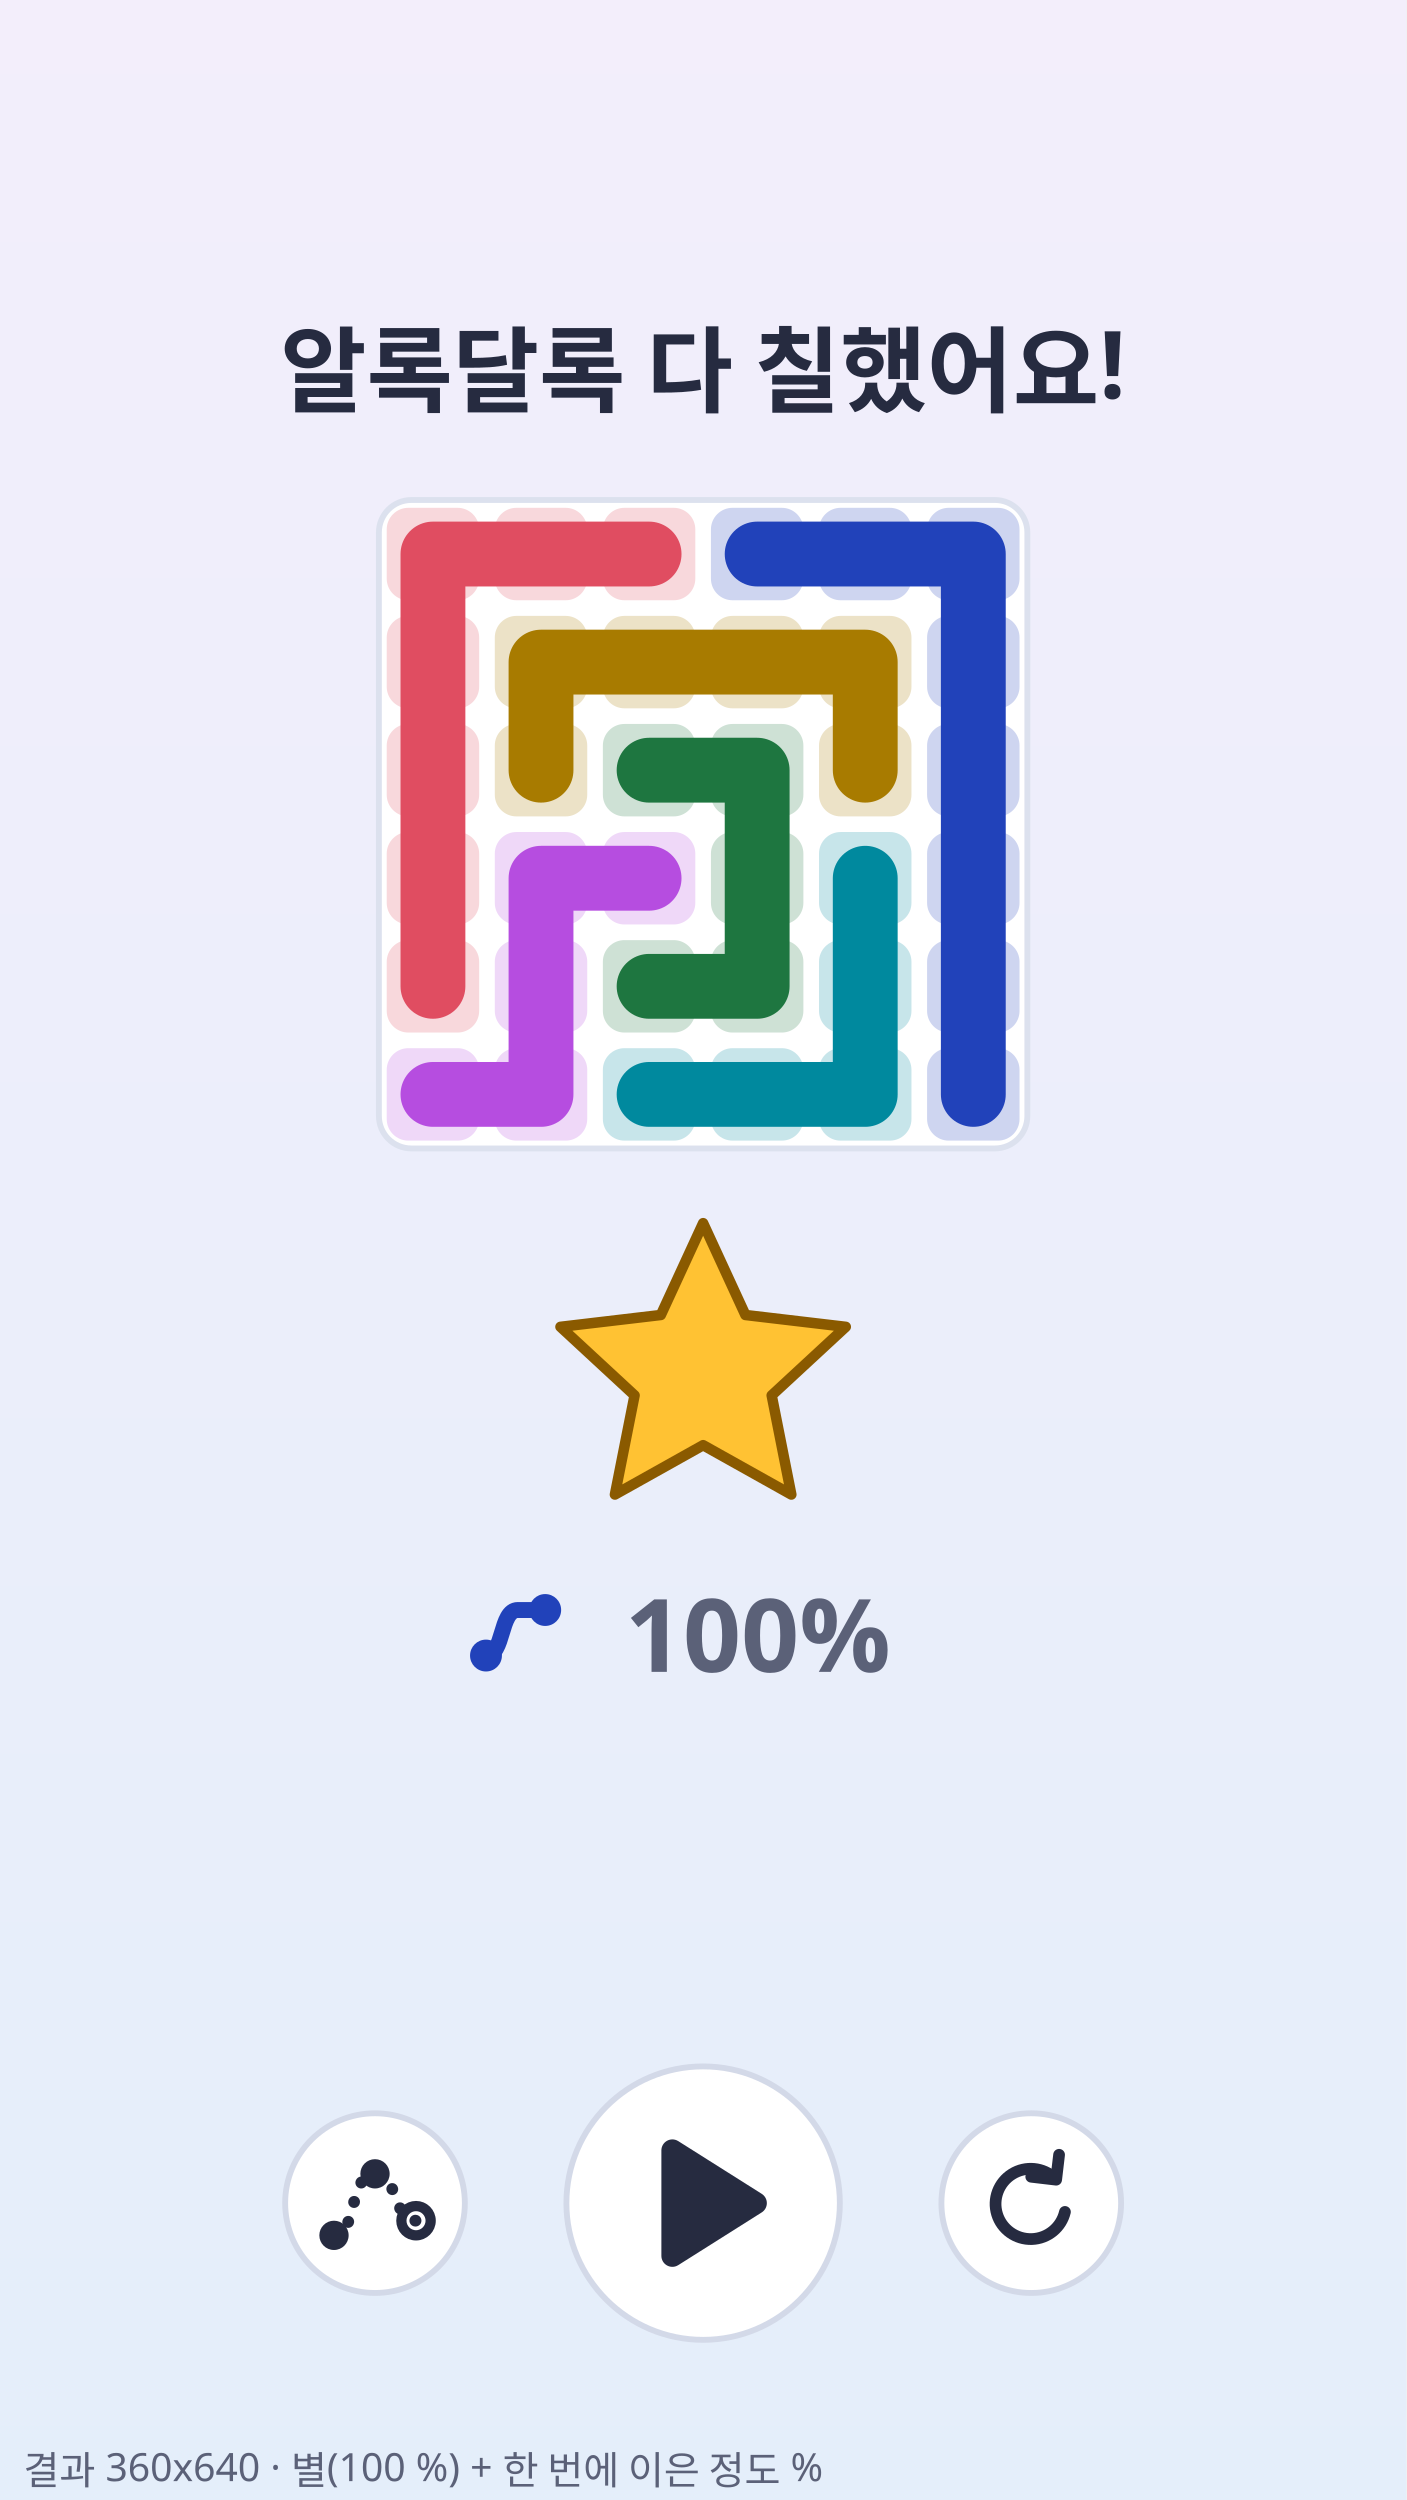
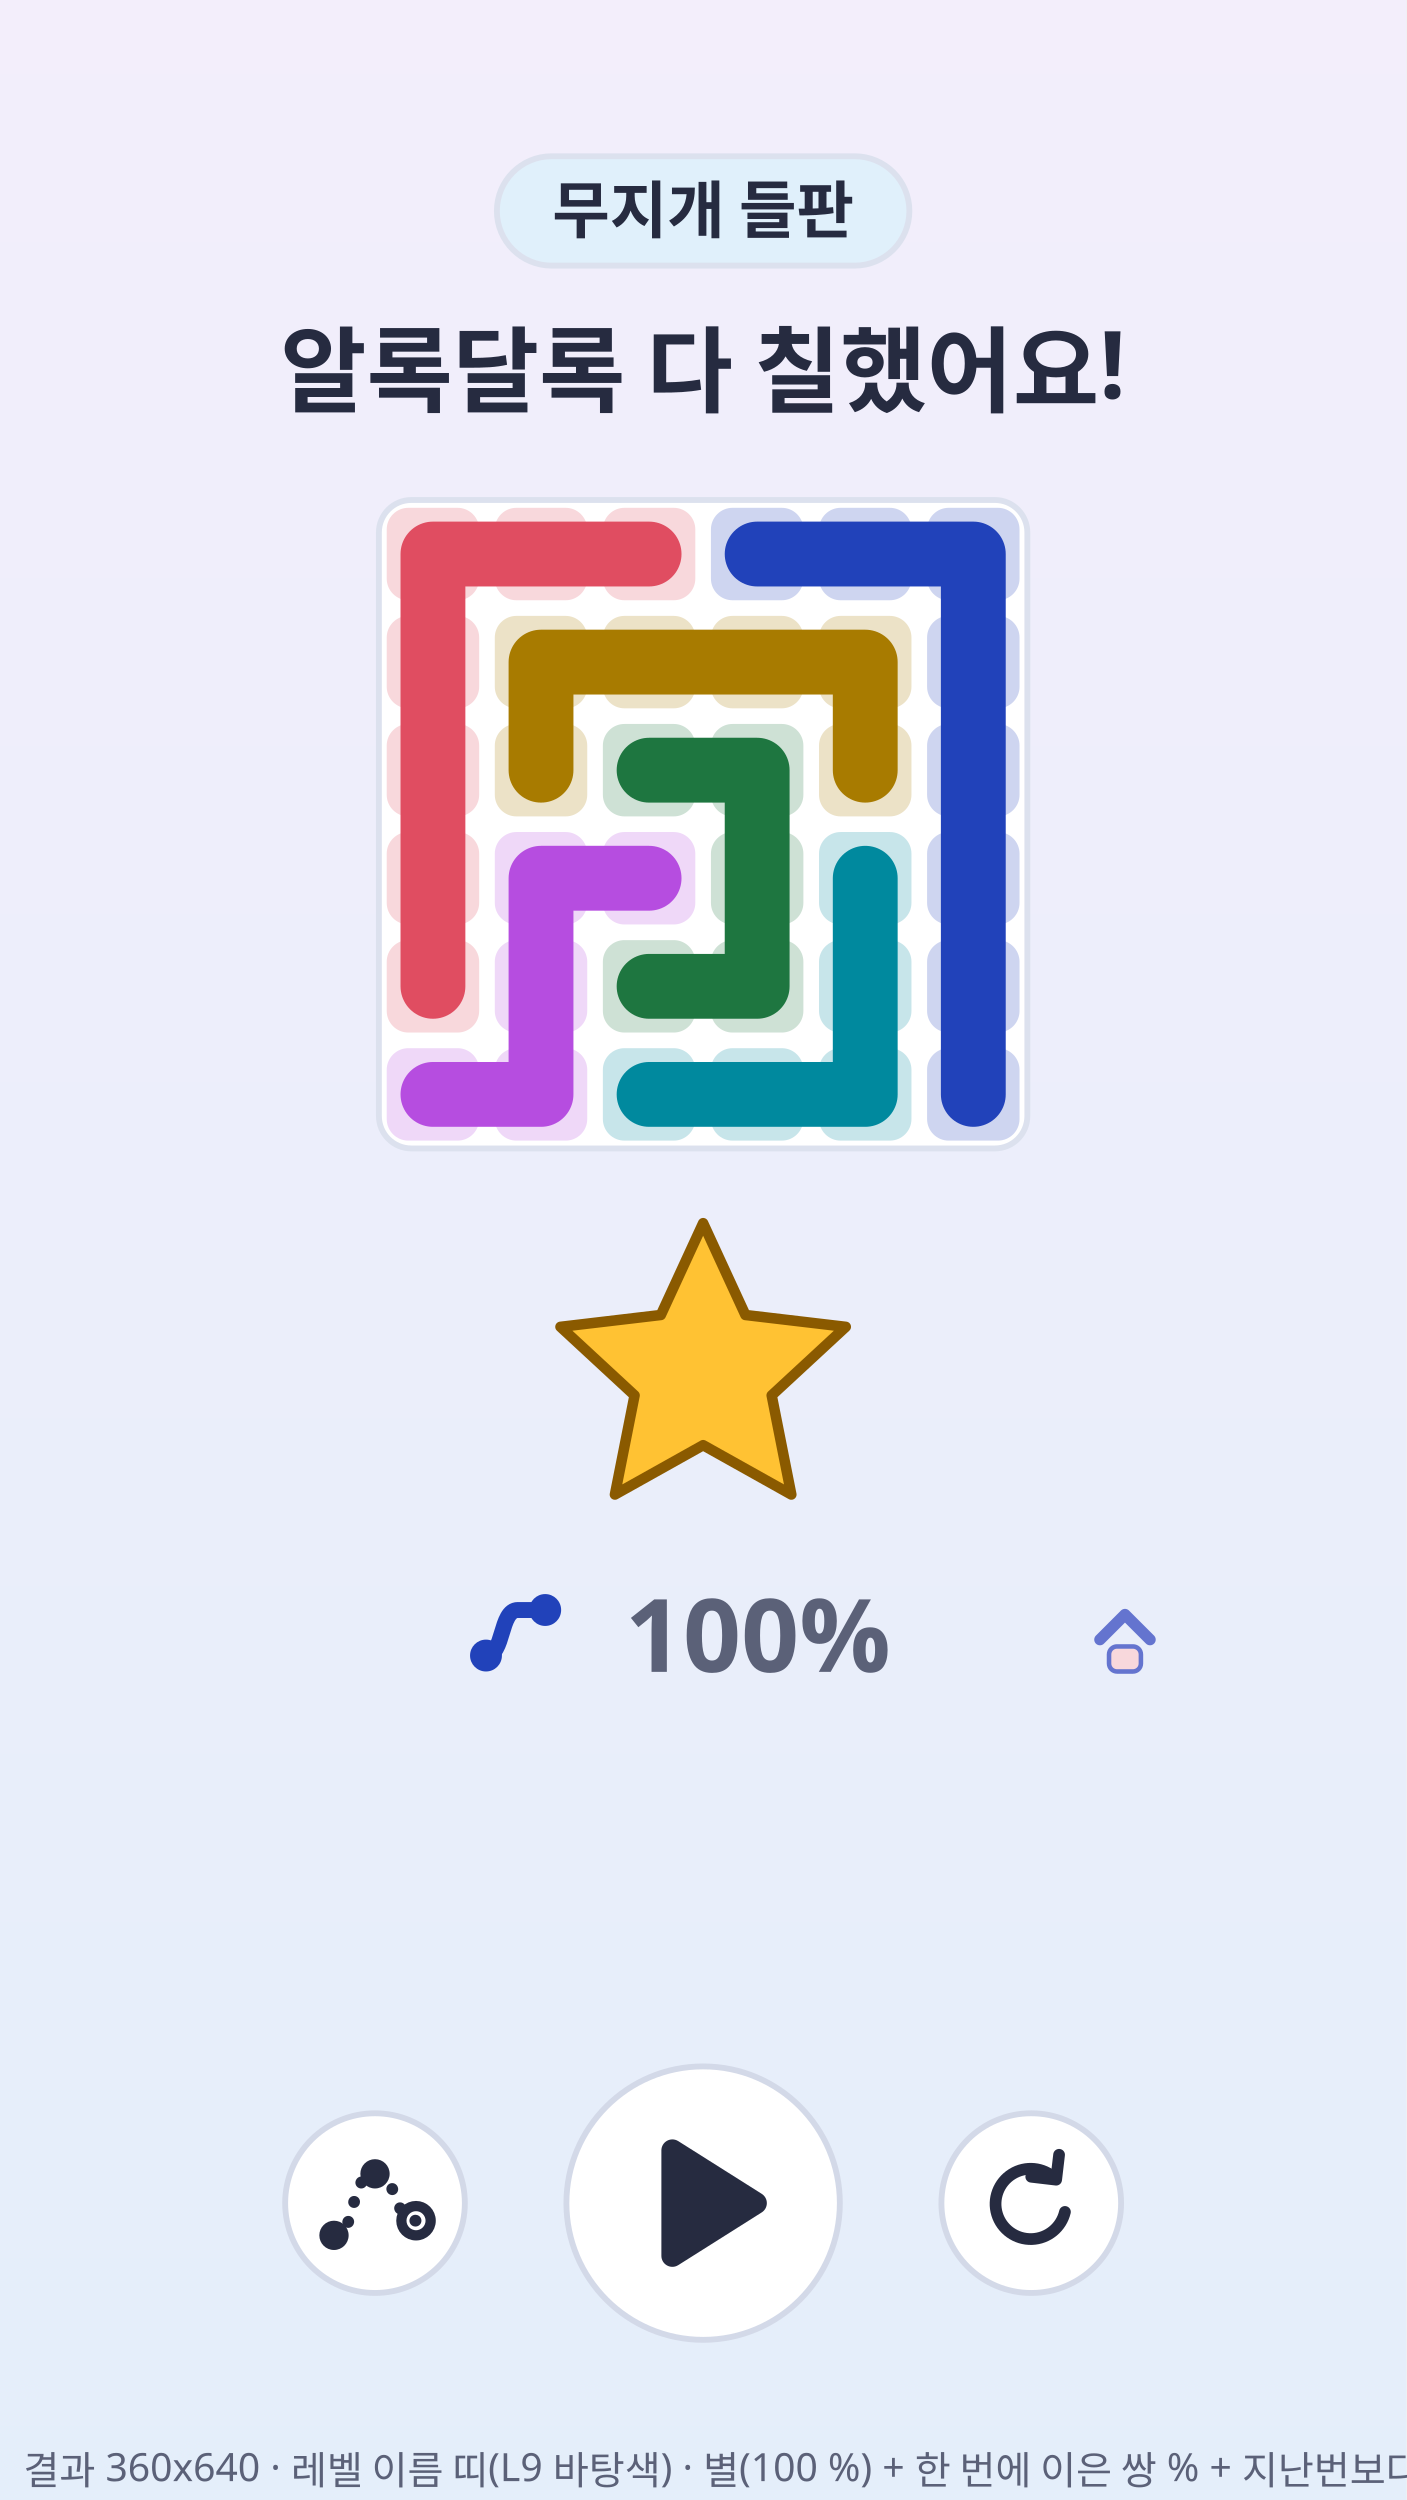
<svg xmlns="http://www.w3.org/2000/svg" width="360" height="640" viewBox="0 0 360 640" font-family="system-ui, sans-serif">
  <defs>
    <linearGradient id="bg" x1="0" y1="0" x2="0" y2="1">
      <stop offset="0" stop-color="#F3EEFB" />
      <stop offset="1" stop-color="#E4EEFA" />
    </linearGradient>
  </defs>
  <rect width="360" height="640" fill="url(#bg)" />
  <rect x="97" y="128" width="166" height="166" rx="8.3" fill="#FFFFFF" stroke="#DCE1EE" stroke-width="1.5" />
  <rect x="99" y="130" width="23.667" height="23.667" rx="5.533" fill="#F8D8DC" />
  <rect x="126.667" y="130" width="23.667" height="23.667" rx="5.533" fill="#F8D8DC" />
  <rect x="154.333" y="130" width="23.667" height="23.667" rx="5.533" fill="#F8D8DC" />
  <rect x="182" y="130" width="23.667" height="23.667" rx="5.533" fill="#CED5F0" />
  <rect x="209.667" y="130" width="23.667" height="23.667" rx="5.533" fill="#CED5F0" />
  <rect x="237.333" y="130" width="23.667" height="23.667" rx="5.533" fill="#CED5F0" />
  <rect x="99" y="157.667" width="23.667" height="23.667" rx="5.533" fill="#F8D8DC" />
  <rect x="126.667" y="157.667" width="23.667" height="23.667" rx="5.533" fill="#ECE2C7" />
  <rect x="154.333" y="157.667" width="23.667" height="23.667" rx="5.533" fill="#ECE2C7" />
  <rect x="182" y="157.667" width="23.667" height="23.667" rx="5.533" fill="#ECE2C7" />
  <rect x="209.667" y="157.667" width="23.667" height="23.667" rx="5.533" fill="#ECE2C7" />
  <rect x="237.333" y="157.667" width="23.667" height="23.667" rx="5.533" fill="#CED5F0" />
  <rect x="99" y="185.333" width="23.667" height="23.667" rx="5.533" fill="#F8D8DC" />
  <rect x="126.667" y="185.333" width="23.667" height="23.667" rx="5.533" fill="#ECE2C7" />
  <rect x="154.333" y="185.333" width="23.667" height="23.667" rx="5.533" fill="#CEE1D5" />
  <rect x="182" y="185.333" width="23.667" height="23.667" rx="5.533" fill="#CEE1D5" />
  <rect x="209.667" y="185.333" width="23.667" height="23.667" rx="5.533" fill="#ECE2C7" />
  <rect x="237.333" y="185.333" width="23.667" height="23.667" rx="5.533" fill="#CED5F0" />
  <rect x="99" y="213" width="23.667" height="23.667" rx="5.533" fill="#F8D8DC" />
  <rect x="126.667" y="213" width="23.667" height="23.667" rx="5.533" fill="#EFD8F8" />
  <rect x="154.333" y="213" width="23.667" height="23.667" rx="5.533" fill="#EFD8F8" />
  <rect x="182" y="213" width="23.667" height="23.667" rx="5.533" fill="#CEE1D5" />
  <rect x="209.667" y="213" width="23.667" height="23.667" rx="5.533" fill="#C7E5EA" />
  <rect x="237.333" y="213" width="23.667" height="23.667" rx="5.533" fill="#CED5F0" />
  <rect x="99" y="240.667" width="23.667" height="23.667" rx="5.533" fill="#F8D8DC" />
  <rect x="126.667" y="240.667" width="23.667" height="23.667" rx="5.533" fill="#EFD8F8" />
  <rect x="154.333" y="240.667" width="23.667" height="23.667" rx="5.533" fill="#CEE1D5" />
  <rect x="182" y="240.667" width="23.667" height="23.667" rx="5.533" fill="#CEE1D5" />
  <rect x="209.667" y="240.667" width="23.667" height="23.667" rx="5.533" fill="#C7E5EA" />
  <rect x="237.333" y="240.667" width="23.667" height="23.667" rx="5.533" fill="#CED5F0" />
  <rect x="99" y="268.333" width="23.667" height="23.667" rx="5.533" fill="#EFD8F8" />
  <rect x="126.667" y="268.333" width="23.667" height="23.667" rx="5.533" fill="#EFD8F8" />
  <rect x="154.333" y="268.333" width="23.667" height="23.667" rx="5.533" fill="#C7E5EA" />
  <rect x="182" y="268.333" width="23.667" height="23.667" rx="5.533" fill="#C7E5EA" />
  <rect x="209.667" y="268.333" width="23.667" height="23.667" rx="5.533" fill="#C7E5EA" />
  <rect x="237.333" y="268.333" width="23.667" height="23.667" rx="5.533" fill="#CED5F0" />
  <polyline points="166.167,141.833 138.5,141.833 110.833,141.833 110.833,169.5 110.833,197.167 110.833,224.833 110.833,252.5" fill="none" stroke="#E04D61" stroke-width="16.6" stroke-linecap="round" stroke-linejoin="round" />
  <polyline points="193.833,141.833 221.5,141.833 249.167,141.833 249.167,169.5 249.167,197.167 249.167,224.833 249.167,252.5 249.167,280.167" fill="none" stroke="#2142BA" stroke-width="16.6" stroke-linecap="round" stroke-linejoin="round" />
  <polyline points="138.5,197.167 138.5,169.5 166.167,169.5 193.833,169.5 221.5,169.5 221.5,197.167" fill="none" stroke="#A87B00" stroke-width="16.6" stroke-linecap="round" stroke-linejoin="round" />
  <polyline points="166.167,197.167 193.833,197.167 193.833,224.833 193.833,252.5 166.167,252.5" fill="none" stroke="#1E7640" stroke-width="16.6" stroke-linecap="round" stroke-linejoin="round" />
  <polyline points="166.167,224.833 138.5,224.833 138.5,252.5 138.5,280.167 110.833,280.167" fill="none" stroke="#B64DE0" stroke-width="16.6" stroke-linecap="round" stroke-linejoin="round" />
  <polyline points="221.5,224.833 221.5,252.5 221.5,280.167 193.833,280.167 166.167,280.167" fill="none" stroke="#00899E" stroke-width="16.6" stroke-linecap="round" stroke-linejoin="round" />
  <text x="180" y="103.68" text-anchor="middle" font-size="24" font-weight="800" fill="#262B40">알록달록 다 칠했어요!</text>
  <path d="M0 -0.96 L0.282 -0.348 L0.951 -0.269 L0.457 0.188 L0.588 0.849 L0 0.52 L-0.588 0.849 L-0.457 0.188 L-0.951 -0.269 L-0.282 -0.348 Z" transform="translate(180 350) scale(38.4)" fill="#FFC233" stroke="#8A5A00" stroke-width="0.07" stroke-linejoin="round" />
  <text x="194" y="428" text-anchor="middle" font-size="26" font-weight="700" fill="#5B6178">100%</text>
  <g transform="translate(118 404) scale(0.583)">
    <path d="M11 34 C19 34 17 14 25 14 H37" fill="none" stroke="#2142BA" stroke-width="7" stroke-linecap="round" stroke-linejoin="round" />
    <circle cx="11" cy="34" r="7" fill="#2142BA" />
    <circle cx="37" cy="14" r="7" fill="#2142BA" />
  </g>
  <circle cx="96" cy="564" r="23" fill="#FFFFFF" stroke="#D3D9E8" stroke-width="1.5" />
  <g transform="translate(78 546) scale(0.750)">
    <path d="M10 35 C18 35 15 14 24 14 C32 14 30 30 38 30" fill="none" stroke="#262B40" stroke-width="4" stroke-linecap="round" stroke-dasharray="0.1 7" />
    <circle cx="10" cy="35" r="5" fill="#262B40" />
    <circle cx="24" cy="14" r="5" fill="#262B40" />
    <circle cx="38" cy="30" r="5" fill="none" stroke="#262B40" stroke-width="3.5" />
  </g>
  <circle cx="180" cy="564" r="35" fill="#FFFFFF" stroke="#D3D9E8" stroke-width="1.5" />
  <g transform="translate(153 537) scale(1.125)">
    <path d="M17 12 L36 24 L17 36 Z" fill="#262B40" stroke="#262B40" stroke-width="5" stroke-linejoin="round" />
  </g>
  <circle cx="264" cy="564" r="23" fill="#FFFFFF" stroke="#D3D9E8" stroke-width="1.5" />
  <g transform="translate(246 546) scale(0.750)">
    <path d="M35.5 27 A12 12 0 1 1 32 15.5" fill="none" stroke="#262B40" stroke-width="4" stroke-linecap="round" stroke-linejoin="round" />
    <path d="M33.5 7.5 L32.5 16 L24 15" fill="none" stroke="#262B40" stroke-width="4" stroke-linecap="round" stroke-linejoin="round" />
  </g>
-   <text x="6" y="636" font-size="10" fill="#5B6178">결과 360x640 · 별(100 %) + 한 번에 이은 정도 %</text>
+   <rect x="127.2" y="40" width="105.6" height="28" rx="14" fill="#E0F0FB" stroke="#DCE1EE" stroke-width="1.5" />
+   <text x="180" y="59.6" text-anchor="middle" font-size="16" font-weight="700" fill="#262B40">무지개 들판</text>
+   <g transform="translate(274 404) scale(0.583)">
+     <path d="M13 27 L24 16 L35 27" fill="none" stroke="#6474CF" stroke-width="5" stroke-linecap="round" stroke-linejoin="round" />
+     <rect x="17" y="30" width="14" height="11" rx="3.5" fill="#F8D8DC" stroke="#6474CF" stroke-width="2" />
+   </g>
+   <text x="6" y="636" font-size="10" fill="#5B6178">결과 360x640 · 레벨 이름 띠(L9 바탕색) · 별(100 %) + 한 번에 이은 쌍 % + 지난번보다 표지</text>
</svg>
